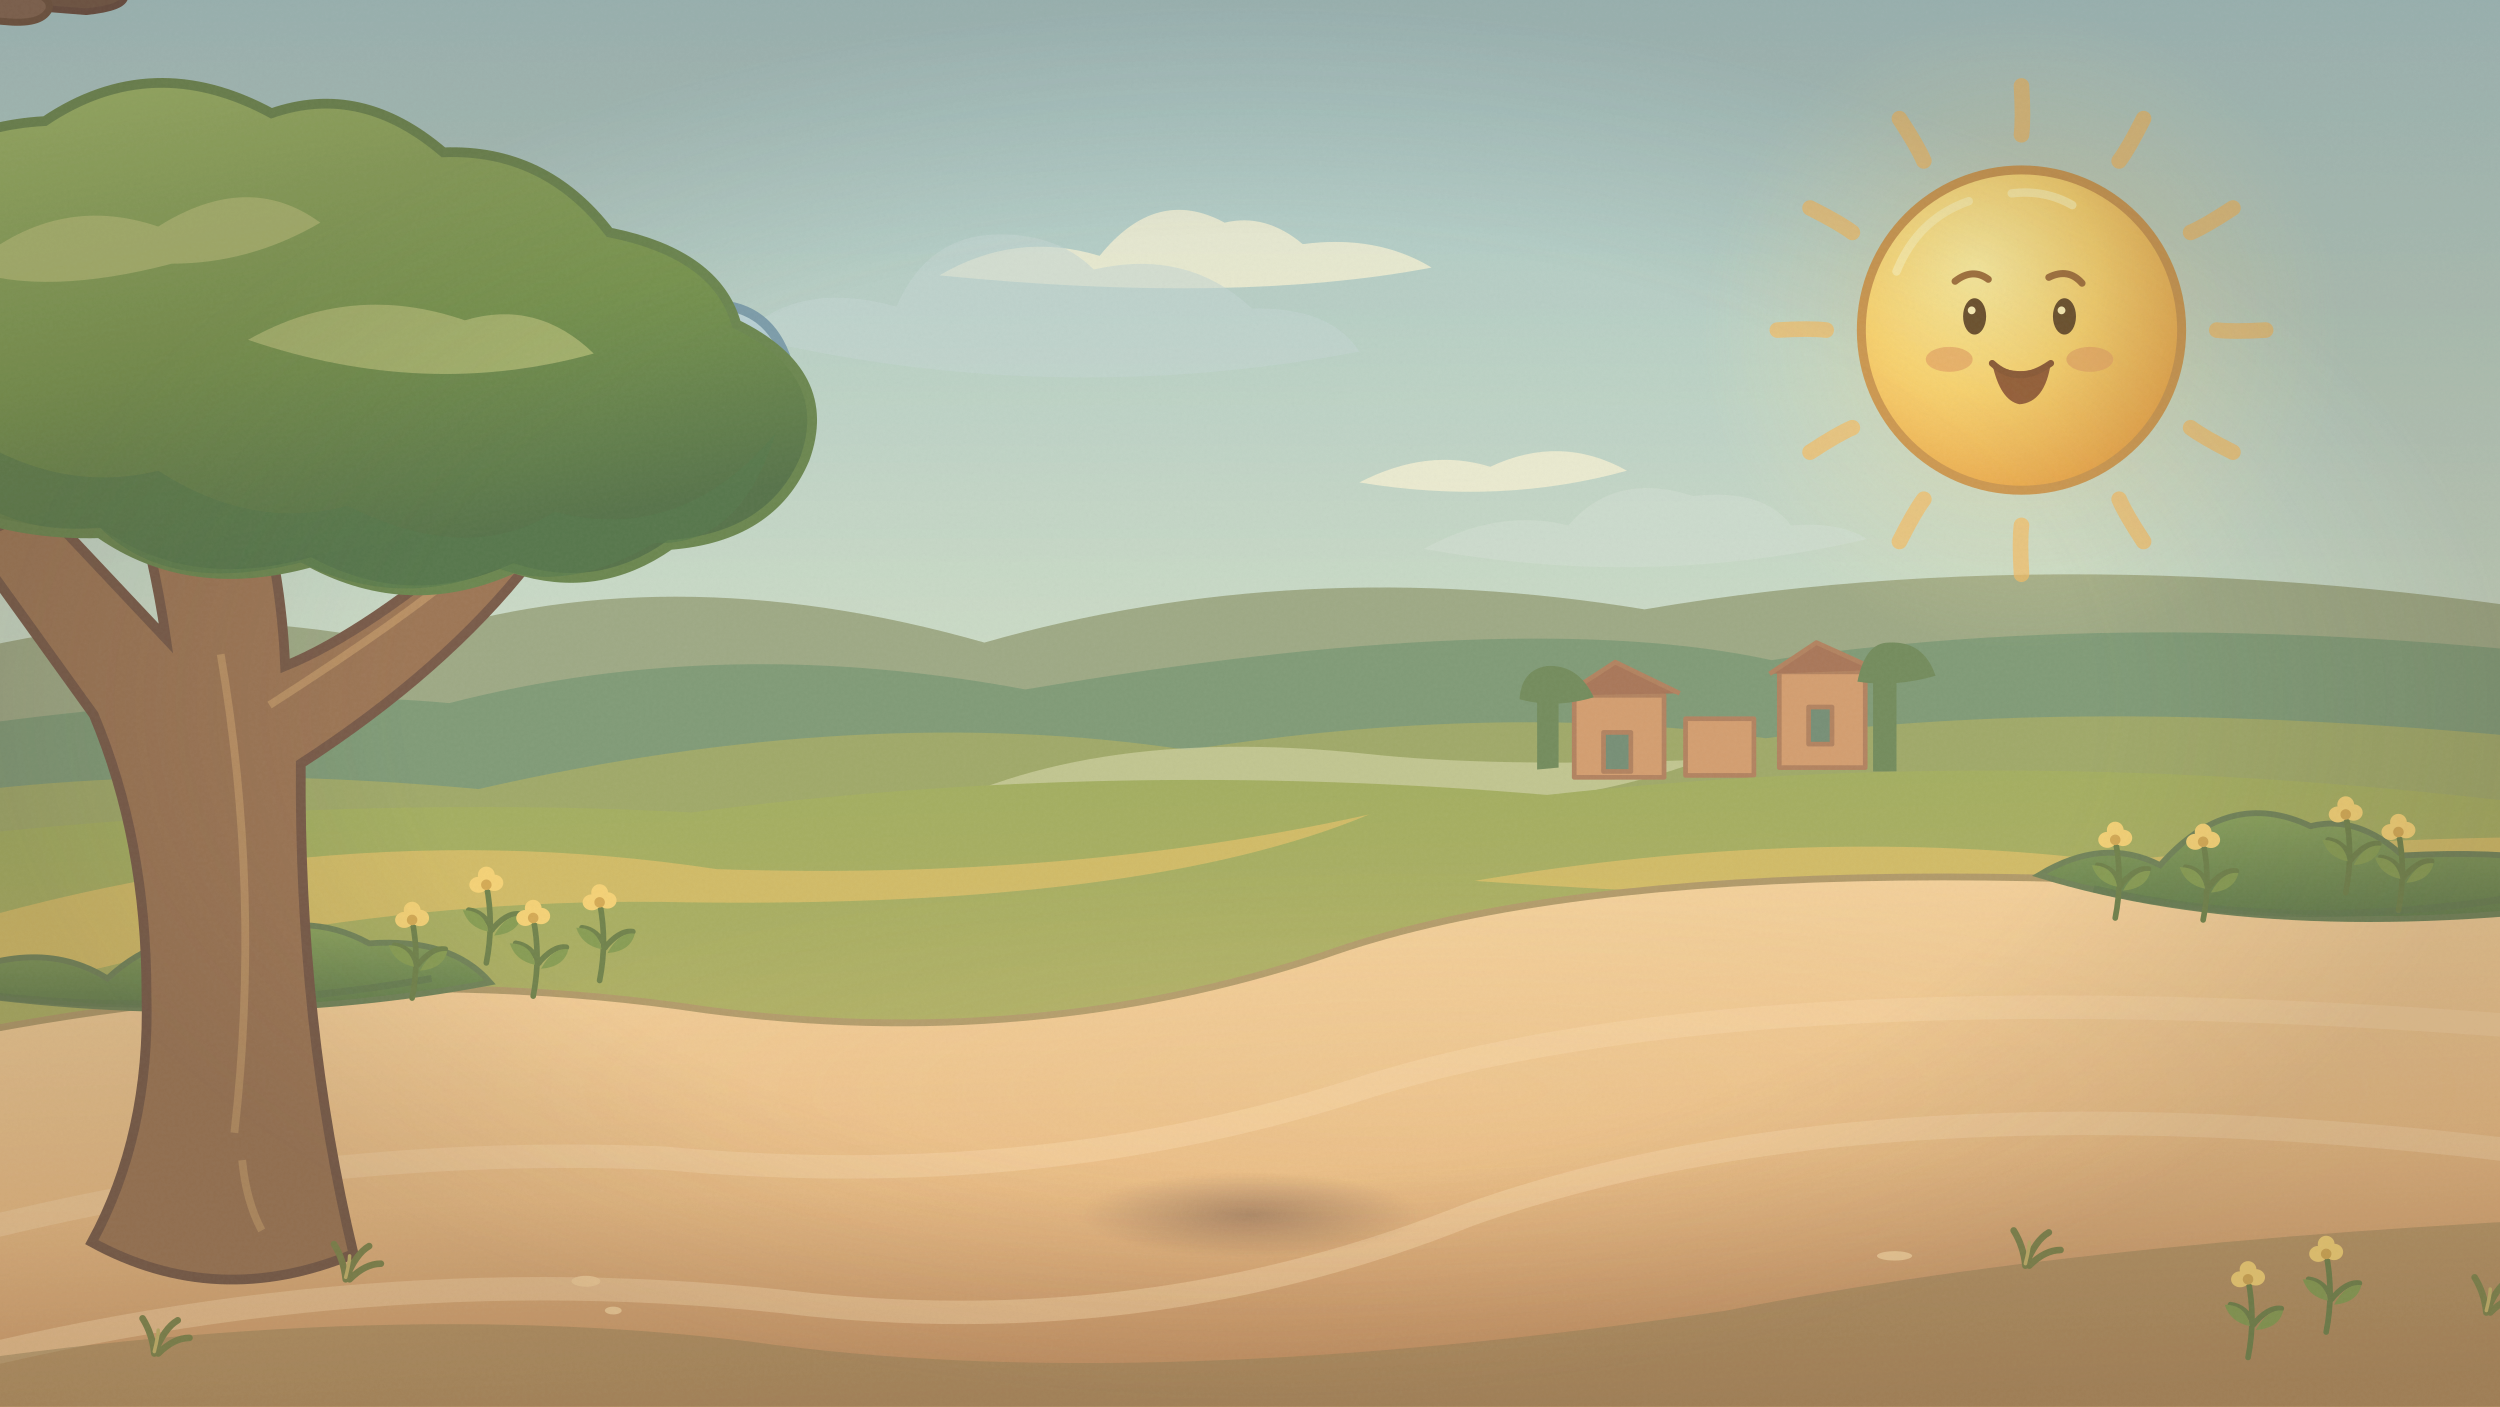
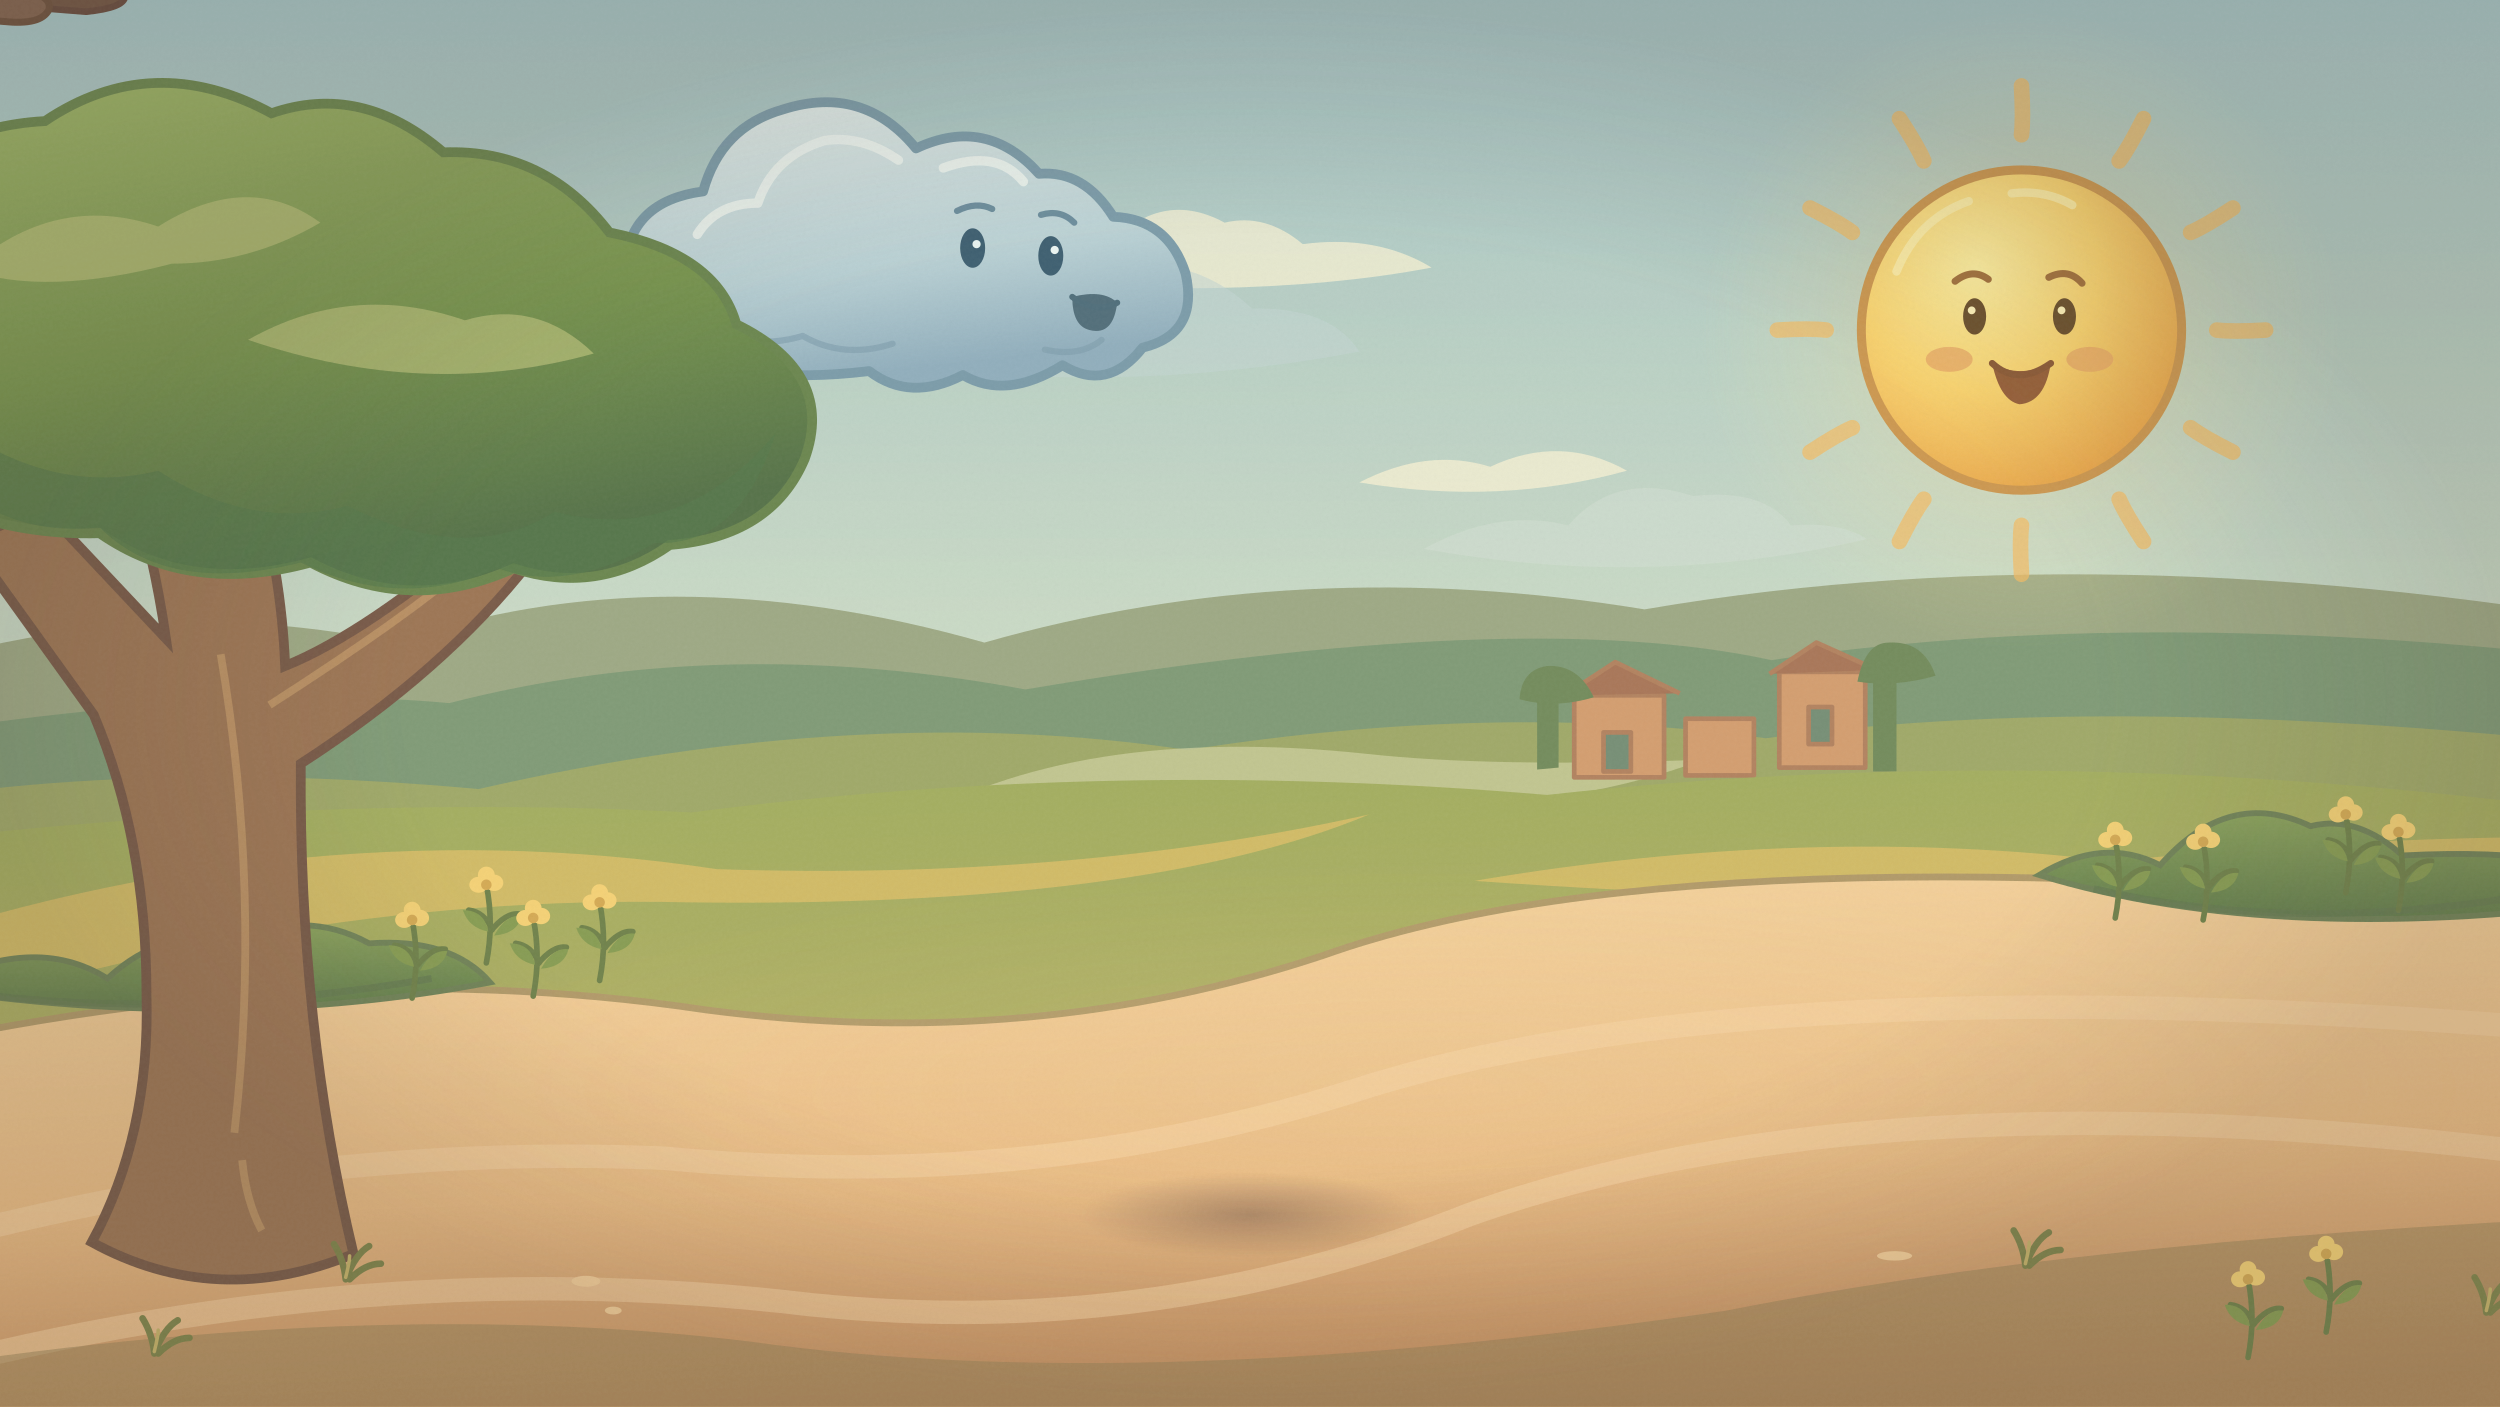
<svg xmlns="http://www.w3.org/2000/svg" id="stage" viewBox="0 0 1280 720" role="img" aria-labelledby="stage-title">
  <defs>
    <linearGradient id="sky" x2="0" y2="1">
      <stop stop-color="#9ab9c4" />
      <stop offset=".7" stop-color="#d9e5c7" />
      <stop offset="1" stop-color="#f5dfa0" />
    </linearGradient>
    <linearGradient id="clear-sky" x2="0" y2="1">
      <stop stop-color="#9bceca" />
      <stop offset=".62" stop-color="#f0e8bd" />
      <stop offset="1" stop-color="#ffe0a0" />
    </linearGradient>
    <linearGradient id="fields" x2=".12" y2="1">
      <stop stop-color="#a1ae60" />
      <stop offset=".58" stop-color="#b4ae65" />
      <stop offset="1" stop-color="#b69c60" />
    </linearGradient>
    <linearGradient id="trail" x2=".18" y2="1">
      <stop stop-color="#f5d5a0" />
      <stop offset=".59" stop-color="#e9bb84" />
      <stop offset="1" stop-color="#c28c5e" />
    </linearGradient>
    <linearGradient id="leaves" x2=".32" y2="1">
      <stop stop-color="#a1b76a" />
      <stop offset=".6" stop-color="#78954f" />
      <stop offset="1" stop-color="#57734a" />
    </linearGradient>
    <linearGradient id="hedge" x2="0" y2="1">
      <stop stop-color="#8ba25d" />
      <stop offset="1" stop-color="#647f4e" />
    </linearGradient>
    <linearGradient id="wind-body" x2=".24" y2="1">
      <stop stop-color="#e5eeeb" />
      <stop offset=".63" stop-color="#bad1d4" />
      <stop offset="1" stop-color="#91aebc" />
    </linearGradient>
    <radialGradient id="warm-halo">
      <stop stop-color="#ffdc88" stop-opacity=".86" />
      <stop offset=".57" stop-color="#ffe598" stop-opacity=".36" />
      <stop offset="1" stop-color="#ffeea8" stop-opacity="0" />
    </radialGradient>
    <radialGradient id="sun-body" cx=".36" cy=".31" r=".74">
      <stop stop-color="#fff0a2" />
      <stop offset=".51" stop-color="#fad470" />
      <stop offset="1" stop-color="#e6a44a" />
    </radialGradient>
    <radialGradient id="path-light">
      <stop stop-color="#fff3bc" stop-opacity=".58" />
      <stop offset="1" stop-color="#ffe6a8" stop-opacity="0" />
    </radialGradient>
    <radialGradient id="shadow">
      <stop stop-color="#5c4340" stop-opacity=".38" />
      <stop offset="1" stop-color="#5c4340" stop-opacity="0" />
    </radialGradient>
    <radialGradient id="vignette">
      <stop offset=".67" stop-color="#413c2c" stop-opacity="0" />
      <stop offset="1" stop-color="#504333" stop-opacity=".16" />
    </radialGradient>
    <linearGradient id="skin" x2=".72" y2="1">
      <stop stop-color="#dca77a" />
      <stop offset=".61" stop-color="#c58b66" />
      <stop offset="1" stop-color="#9f6650" />
    </linearGradient>
    <linearGradient id="coat" x2=".76" y2="1">
      <stop stop-color="#efbe72" />
      <stop offset=".58" stop-color="#ce9151" />
      <stop offset="1" stop-color="#a97045" />
    </linearGradient>
    <linearGradient id="indigo" x2=".48" y2="1">
      <stop stop-color="#829cb8" />
      <stop offset=".47" stop-color="#5b789c" />
      <stop offset="1" stop-color="#3e5878" />
    </linearGradient>
    <linearGradient id="turban" x2=".6" y2="1">
      <stop stop-color="#a2655b" />
      <stop offset=".55" stop-color="#8a514a" />
      <stop offset="1" stop-color="#713d3e" />
    </linearGradient>
    <filter id="paper-grain">
      <feTurbulence type="fractalNoise" baseFrequency=".56" numOctaves="3" seed="28" stitchTiles="stitch" />
      <feColorMatrix type="saturate" values="0" />
      <feComponentTransfer>
        <feFuncA type="linear" slope=".086" />
      </feComponentTransfer>
    </filter>
    <path id="ray" d="M0-100q1-8 0-25" stroke="#f3ba60" stroke-width="8" stroke-linecap="round" />
    <g id="sprig">
      <path d="M0 5q4-20 0-40m2 24q8-10 15-9m-14 8q-4-9-12-10" fill="none" stroke="#71834c" stroke-width="2.9" stroke-linecap="round" />
      <path d="M1-11q-10-2-13-11 11 0 13 11Zm3 2q6-11 14-10-2 9-14 10Z" fill="#889d54" />
      <g fill="#f4d176">
        <ellipse cx="-4" cy="-35" rx="4.7" ry="4.1" />
        <ellipse cx="4" cy="-36" rx="4.7" ry="4.2" />
        <circle cy="-40" r="4.3" />
        <circle cy="-35" r="2.7" fill="#d4aa55" />
      </g>
    </g>
    <g id="tuft" fill="none" stroke-linecap="round">
      <path d="M1 5q-1-10-6-18M1 5q5-13 12-17M3 5q8-8 16-8" stroke="#80864d" stroke-width="3.4" />
      <path d="M1 4q2-8 2-11" stroke="#c7b56c" stroke-width="1.8" />
    </g>
    <g id="leaf-shape">
      <path d="M-11 3q12-14 25-7-5 14-25 7Z" fill="currentColor" />
      <path d="M-12 5q12-6 21-7" fill="none" stroke="#87794d" stroke-width="1.2" stroke-linecap="round" />
    </g>
  </defs>
  <g id="distant-land" data-camera-depth="-.17">
    <path d="M-120-100h1520v880H-120z" fill="url(#sky)" />
    <path id="clear-sky-layer" d="M-120-100h1520v880H-120z" fill="url(#clear-sky)" opacity=".18" />
    <g fill="#fff5d4" opacity=".65">
      <path d="M481 141q39-23 82-10 29-36 64-17 21-5 40 11 38-5 66 12-100 19-252 4Z" />
      <path d="M696 247q35-18 67-8 36-17 70 2-65 18-137 6Z" />
    </g>
    <path d="M-120 368q166-72 322-39 137-47 302 0 161-46 338-17 251-43 557 17v130H-120Z" fill="#9ea985" />
    <path d="M-120 388q223-40 350-28 140-36 295-7 254-43 382-15 210-32 492 8v127H-120Z" fill="#819b77" />
    <path d="M-120 424q156-39 365-20 197-45 363-20 160-25 296-6 193-27 494 11v111H-120Z" fill="#a0a969" />
    <path d="M460 424q90-54 240-38 64 7 172 3-75 28-177 24-135-6-235 11Z" fill="#cbce9b" opacity=".77" />
    <g fill="#d39e70" stroke="#b28360" stroke-width="2.4" stroke-linejoin="round">
      <path d="M806 356h46v42h-46Zm57 12h35v29h-35Zm48-24h44v49h-44Z" />
      <path d="M801 356l26-17 33 16m46-10 24-16 31 14" fill="#a97759" />
      <path d="M821 375h14v20h-14Zm105-13h12v19h-12Z" fill="#778f76" />
    </g>
    <g fill="#748c5d">
      <path d="M787 394v-38l5-3 6 4v36m-20-35q1-15 14-17 16-1 24 16-20 6-38 1Z" />
      <path d="M959 395v-51l7-5 5 8v48m-20-46q4-20 16-20 18-1 24 17-21 6-40 3Z" />
    </g>
  </g>
  <g id="sun" transform="translate(1035 169)" stroke-linecap="round" stroke-linejoin="round" data-speaking="false">
    <circle id="sun-halo" r="165" fill="url(#warm-halo)" opacity=".47" />
    <g id="sun-rays" opacity=".68">
      <use href="#ray" />
      <use href="#ray" transform="rotate(30)" />
      <use href="#ray" transform="rotate(60)" />
      <use href="#ray" transform="rotate(90)" />
      <use href="#ray" transform="rotate(120)" />
      <use href="#ray" transform="rotate(150)" />
      <use href="#ray" transform="rotate(180)" />
      <use href="#ray" transform="rotate(210)" />
      <use href="#ray" transform="rotate(240)" />
      <use href="#ray" transform="rotate(270)" />
      <use href="#ray" transform="rotate(300)" />
      <use href="#ray" transform="rotate(330)" />
    </g>
    <circle r="82" fill="url(#sun-body)" stroke="#cc9851" stroke-width="4.6" />
    <path d="M-64-30q11-27 37-36m22-4q17-2 31 6" fill="none" stroke="#fff1ad" stroke-width="4.3" opacity=".83" />
    <g id="sun-eyes" fill="#6d522e">
      <ellipse cx="-24" cy="-7" rx="5.9" ry="9.3" />
      <ellipse cx="22" cy="-7" rx="5.9" ry="9.3" />
      <circle cx="-25.5" cy="-10.1" r="2" fill="#fff3ba" />
      <circle cx="20.5" cy="-10.1" r="2" fill="#fff3ba" />
    </g>
    <path id="sun-lids" d="M-31-5q6 7 13-1m32 0q7 7 14 0" stroke="#78522e" stroke-width="3.7" fill="none" opacity="0" />
    <path d="M-34-25q9-7 17-1m31-1q10-5 17 3" stroke="#a4733e" stroke-width="3.6" fill="none" />
    <ellipse cx="-37" cy="15" rx="12" ry="6.4" fill="#e7a766" opacity=".73" />
    <ellipse cx="35" cy="15" rx="12" ry="6.4" fill="#e7a766" opacity=".73" />
    <path id="sun-mouth" d="M-15 17q14 8 30 0-3 20-16 21-10-2-14-21Z" fill="#97613a" />
    <path d="M-15 17q13 12 30 0" stroke="#8d5c38" stroke-width="3.4" fill="none" />
  </g>
  <g id="shade-clouds" opacity=".56">
    <path d="M380 172q28-29 79-15 16-37 53-37 30 0 48 18 48-11 81 20 40-1 55 22-159 30-316-8Z" fill="#c2d4d1" />
    <path d="M729 281q38-21 74-12 24-28 64-15 36-4 50 15 25-2 39 7-112 26-227 5Z" fill="#d1ddd0" />
  </g>
-   <g id="wind" transform="translate(257 182)" stroke-linecap="round" stroke-linejoin="round" data-speaking="false">
+   <g id="wind" transform="translate(461 137)" stroke-linecap="round" stroke-linejoin="round" data-speaking="false">
    <path d="M-127 25q-27 3-34-12 37 5 43-10-24 3-31-12 24 9 45-1" fill="none" stroke="#b0c9cf" stroke-width="5" opacity=".72" />
    <path d="M-113 22q-25 0-28-22 2-34 40-39 9-33 41-42 41-13 68 20 36-17 63 13 23-2 38 22 28 1 37 29 7 31-22 38-18 23-41 9-29 18-51 5-27 14-48-2-67 8-97-14Z" fill="url(#wind-body)" stroke="#7c9ca9" stroke-width="5" />
    <path d="M-104-17q10-16 31-16 8-24 34-32 19-3 38 10m23 4q27-10 41 7" fill="none" stroke="#edf5ef" stroke-width="4.8" opacity=".88" />
    <path d="M-103 25q23 19 53 10 21 12 46 4m78 3q18 4 29-5" fill="none" stroke="#819fad" stroke-width="3.2" opacity=".66" />
    <g id="wind-eyes" fill="#3f6071">
      <ellipse cx="37" cy="-10" rx="6.4" ry="10.1" />
      <ellipse cx="77" cy="-6" rx="6.4" ry="10.1" />
      <circle cx="39" cy="-12" r="2.1" fill="#eaf4f1" />
      <circle cx="79" cy="-9" r="2.1" fill="#eaf4f1" />
    </g>
    <path id="wind-lids" d="M30-7q6 6 14 0m25 4q7 7 14 0" fill="none" stroke="#456777" stroke-width="3.6" opacity="0" />
    <path d="M29-29q10-5 18-1m25 3q10-3 17 4" fill="none" stroke="#6d8e9d" stroke-width="3.2" />
    <path id="wind-mouth" d="M88 15q16-4 23 3-2 17-14 14-9-2-9-17Z" fill="#536f7a" />
    <path d="M88 15q12 9 23 3" fill="none" stroke="#516f7b" stroke-width="3.1" />
  </g>
  <g id="field">
    <path d="M-100 437q248-32 454-21 214-28 438-9 279-31 580 15v340H-100Z" fill="url(#fields)" />
    <path d="M-90 496q232-85 457-51 181 6 334-28-115 48-349 45-215-5-442 76Zm845-45q171-29 327-10 145-15 281-12v14q-300 30-608 8Z" fill="#d9be68" opacity=".84" />
    <path d="M-100 548q247-63 461-31 167 22 317-28 199-71 692-16v270H-100Z" fill="url(#trail)" stroke="#b19a69" stroke-width="3.5" />
    <path d="M-100 655q222-71 440-62 193 18 361-37 216-66 666-24M-80 713q253-74 495-45 177 18 337-46 233-83 635-19" fill="none" stroke="#f5d0a1" stroke-width="12" opacity=".58" />
    <ellipse id="sun-on-path" cx="729" cy="558" rx="537" ry="119" fill="url(#path-light)" opacity=".15" />
    <path d="M-100 710q273-49 485-23 199 28 499-16 197-39 499-50v126H-100Z" fill="#9d865a" opacity=".54" />
    <g fill="url(#hedge)" stroke="#728459" stroke-width="3">
      <path d="M-37 506q54-29 92-5 29-27 65-19 36-17 69 1 42-3 62 20-137 26-288 3Z" />
      <path d="M1044 448q33-20 62-5 35-40 77-20 24-6 47 15 96-5 123 22-185 26-309-12Z" />
    </g>
    <path d="M-19 508q112 15 240-7m851-46q106 25 236 1" fill="none" stroke="#667c53" stroke-width="3.6" opacity=".7" />
    <g>
      <use href="#sprig" x="211" y="506" />
      <use href="#sprig" x="249" y="488" />
      <use href="#sprig" x="273" y="505" />
      <use href="#sprig" x="307" y="497" />
      <use href="#sprig" x="1083" y="465" />
      <use href="#sprig" x="1128" y="466" />
      <use href="#sprig" x="1201" y="452" />
      <use href="#sprig" x="1228" y="461" />
    </g>
  </g>
  <g id="tree" data-camera-depth=".12">
    <path d="M47 636q30-55 28-127 0-79-27-143l-64-89 37-18 64 68q-13-89-47-142l51-38q53 96 57 194 42-17 105-71l20 18q-43 55-117 103-1 134 27 251-70 29-134-6Z" fill="#9d7655" stroke="#795b49" stroke-width="5" />
    <path d="M113 335q21 123 7 245m18-219q70-45 100-71M124 594q2 21 10 36" fill="none" stroke="#c29969" stroke-width="4" opacity=".74" />
    <g id="tree-crown">
      <path d="M-74 110q40-45 97-48 55-37 116-4 46-16 88 20 52-2 85 41 55 11 65 47 51 25 35 69-17 40-69 44-37 26-80 12-53 24-104-3-62 17-108-15-69 2-125-41Z" fill="url(#leaves)" stroke="#6c8750" stroke-width="5" />
      <path d="M-17 138q45-40 98-22 46-29 83-2-36 21-76 21-65 17-105 3Zm144 36q53-30 111-10 37-11 66 17-86 24-177-7Z" fill="#bbc27b" opacity=".7" />
      <path d="M-23 218q51 36 104 23 48 31 97 18 62 31 106 3 65 17 113-40-18 58-62 56-44 26-80 13-50 22-101-3-68 17-103-18-44 5-75-23Z" fill="#56794c" opacity=".6" />
    </g>
  </g>
  <g id="wind-streams" fill="none" stroke="#f2f0da" stroke-linecap="round" stroke-width="4.4" opacity="0">
-     <path d="M355 203q91-32 178 1 76 30 175 32 158 3 256 82" opacity=".67" />
-     <path d="M471 232q78 5 146 39 60 29 126 28m89 11q57 12 91 31" opacity=".47" />
+     <path d="M560 156q62-9 124 37 76 46 161 46 96 6 174 71" opacity=".67" />
+     <path d="M594 190q74 10 130 51 56 30 112 34m64 9q48 10 92 31" opacity=".47" />
    <path d="M313 427q80-36 145-17 94 28 180 20t130 20" opacity=".72" />
    <path d="M561 524q57-9 103-1t90 12q102 9 167-11" opacity=".6" />
    <path d="M594 573q47-6 98 2 56 13 109-7" opacity=".56" />
  </g>
  <g id="blowing-leaves" opacity="0">
    <use href="#leaf-shape" color="#b2a855" />
    <use href="#leaf-shape" color="#9b9c59" />
    <use href="#leaf-shape" color="#cba45f" />
    <use href="#leaf-shape" color="#a3a75c" />
    <use href="#leaf-shape" color="#d6a36a" />
    <use href="#leaf-shape" color="#a69756" />
    <use href="#leaf-shape" color="#e1bb79" />
    <use href="#leaf-shape" color="#8c995b" />
    <use href="#leaf-shape" color="#a7a15b" />
  </g>
  <ellipse id="traveller-shadow" cx="640" cy="622" rx="88" ry="22" fill="url(#shadow)" />
  <g id="traveller" stroke-linecap="round" stroke-linejoin="round" data-speaking="false">
    <path id="shawl-tail" d="M-55-183q-32 16-17 61-2 13-26 31l23 18q31-11 38-38 0-34 20-63Z" fill="#577498" stroke="#405b79" stroke-width="4.3" />
    <g id="leg-far">
      <path d="M12-91h34l-3 48 4 29-26 1-7-44Z" fill="#a49b78" stroke="#6f6d59" stroke-width="4.4" />
      <path d="M21-15q22-2 29 3 14 2 14 10 0 6-20 8L19 4q-6-1 2-19Z" fill="#715544" stroke="#684c40" stroke-width="3.4" />
    </g>
    <g id="leg-near">
      <path d="M-38-97l36 1 2 41-3 42-27 1-4-43Z" fill="#d0c29a" stroke="#888168" stroke-width="4.4" />
      <path d="M-29-12l25-1Q0-4 12-5q15 3 13 10-4 8-23 6l-34-3q-6-4 3-20Z" fill="#826350" stroke="#6e523f" stroke-width="3.6" />
      <path d="M-24-76l1 42" fill="none" stroke="#f0dcaf" stroke-width="3.2" opacity=".67" />
    </g>
    <g id="traveller-torso">
      <path d="M-55-191q15-20 62-22 38 3 56 22 9 48 1 93l-1 25q-52 22-118 3-5-24 0-52-3-28 0-69Z" fill="url(#coat)" stroke="#946b48" stroke-width="5" />
      <path d="M7-201v110m7-106 8 16-8 13m-59 79q49 17 96 4" fill="none" stroke="#a77a4e" stroke-width="3.2" opacity=".82" />
      <path d="M-11-192q11 18 20 15 11-3 23-19" fill="none" stroke="#edc188" stroke-width="3.5" opacity=".82" />
      <path d="M-45-174q-14-3-23 20l-10 40q4 15 16 11l20-41Z" fill="url(#coat)" stroke="#946b48" stroke-width="4.1" />
      <path d="M-76-117q14-3 23 2-2 12-15 15-11 0-8-17Z" fill="url(#skin)" stroke="#95634d" stroke-width="3.4" />
    </g>
    <g id="traveller-head" transform="translate(5 -200)">
      <path d="M-12 19l-1-18 27-9 4 26q-13 10-30 1Z" fill="url(#skin)" stroke="#97674f" stroke-width="3.7" />
      <path d="M-28-37q-5-34 22-46 23-8 43 7 18 14 15 37l11 12q4 7-7 10l-4 3q-2 23-21 27-31 8-54-20-7-11-5-30Z" fill="url(#skin)" stroke="#98684f" stroke-width="4.2" />
      <path d="M-22-40q-8-21-19-11-5 10 3 19 9 8 19 2Z" fill="#ba805d" stroke="#98684f" stroke-width="3.4" />
      <path d="M22-14q13 5 26-4 9 15-1 24-16 16-38 5-24-5-30-23l-2-17q9 16 23 11Z" fill="#5d453c" />
      <path d="M23-18q11-6 20 0" fill="none" stroke="#5a4037" stroke-width="4.4" />
      <path id="traveller-mouth" d="M26-14q12 3 19 0-5 11-13 10Z" fill="#dfaa8a" />
      <path d="M22-14q10 8 22 1" fill="none" stroke="#794c45" stroke-width="2.3" />
      <ellipse id="traveller-eyes" cx="39" cy="-45" rx="5.6" ry="6.4" fill="#3d3a32" />
      <path id="traveller-lids" d="M33-44q6 5 11-1" fill="none" stroke="#513e36" stroke-width="3.1" opacity="0" />
      <path d="M31-57q6-3 14-1" fill="none" stroke="#724d43" stroke-width="3.2" />
      <path d="M-38-52q-15-18 0-39 22-28 60-24 35 3 44 25 9 15-1 29-13 8-27-4-40 13-65 19Z" fill="url(#turban)" stroke="#754c47" stroke-width="5" />
      <path d="M-36-73q45-18 76-36m-78 40q51-19 87-34m-75 52q48-17 87-33m-56 24 37-20" fill="none" stroke="#c1917e" stroke-width="3.4" opacity=".84" />
      <path d="M-31-81q16-19 38-21" fill="none" stroke="#d1a48a" stroke-width="3.3" opacity=".74" />
    </g>
    <g id="shawl-open">
      <path d="M-58-190q9-13 21-13 26 31 36 28 26-8 45-25 16 5 20 17 15 16 10 38-6 13-36 31l-31-12-18 10-23-15q-21-19-24-59Z" fill="url(#indigo)" stroke="#445b78" stroke-width="4.7" />
      <path d="M-48-192q25 38 44 41 41-9 61-34m-90 27q11 26 39 31m31-11q16-9 26-19" fill="none" stroke="#a5b9c6" stroke-width="3" opacity=".8" />
      <path d="M-32-143q13 10 34 17m39 4 16-11" stroke="#ced2c4" stroke-width="2.6" stroke-dasharray="3 5" fill="none" />
    </g>
    <g id="shawl-wrapped" opacity="0">
      <path d="M-61-186q11-18 26-17 23 12 42 29 23-11 39-27 21 3 26 19l1 31q-6 32-47 48-41 10-73-10-20-24-14-73Z" fill="url(#indigo)" stroke="#445b78" stroke-width="4.6" />
      <path d="M-47-190q25 24 51 29 39-10 57-23M-57-159q50 47 112 16m-88 33q39 12 72-7" fill="none" stroke="#a9bfcb" stroke-width="3.3" opacity=".74" />
      <path d="M-46-131q39 24 83 11" stroke="#c4d1cb" stroke-width="2.5" stroke-dasharray="3 5" fill="none" />
    </g>
    <g id="shawl-folded" opacity="0">
      <path d="M6-117q20-6 44-1l28 12-8 17-23-7-13 9-30-12Z" fill="url(#indigo)" stroke="#425a78" stroke-width="4.1" />
      <path d="M11-112q22-4 35 2l25 9m-65-2 26 11 16-7" fill="none" stroke="#a4b9c5" stroke-width="2.6" />
      <path d="m59-99 11 5m-41-2-13-4" fill="none" stroke="#cad0bf" stroke-width="2.5" stroke-dasharray="3 4" />
    </g>
    <g id="near-arm">
      <path d="M43-177q14-2 20 12l-1 38 19 16q5 10-5 16-23-2-43-20l-4-37q2-23 14-25Z" fill="url(#coat)" stroke="#976a49" stroke-width="4.1" />
      <path d="M74-113q16-6 22 6 1 8-10 11-10 0-15-6Z" fill="url(#skin)" stroke="#97674f" stroke-width="3.4" />
      <path d="M77-105l11-4" fill="none" stroke="#a37055" stroke-width="1.5" />
    </g>
    <g id="shawl-grip" opacity="0">
      <path d="M65-154q-9 19-29 29l-11-7 19-33q8-13 20-4Z" fill="url(#coat)" stroke="#9a6948" stroke-width="3.5" />
      <path d="M29-137q-16-7-24-1-5 8 2 15 10 5 22 2 9-2 7-9Z" fill="url(#skin)" stroke="#97674f" stroke-width="3.2" />
      <path d="M8-133l10 3m-9 2 9 3" fill="none" stroke="#a37055" stroke-width="1.6" />
    </g>
  </g>
  <g id="near-meadow" data-camera-depth=".18">
    <use href="#tuft" x="176" y="650" />
    <use href="#tuft" x="78" y="688" />
    <use href="#sprig" x="1151" y="690" />
    <use href="#sprig" x="1191" y="677" />
    <use href="#tuft" x="1036" y="643" />
    <use href="#tuft" x="1272" y="667" />
    <g fill="#f4cf9a">
      <ellipse cx="300" cy="656" rx="7.4" ry="2.8" />
      <ellipse cx="314" cy="671" rx="4.3" ry="2" />
      <ellipse cx="970" cy="643" rx="9" ry="2.4" />
    </g>
  </g>
  <path d="M0 0h1280v720H0z" filter="url(#paper-grain)" opacity=".57" pointer-events="none" />
  <path d="M0 0h1280v720H0z" fill="url(#vignette)" pointer-events="none" />
</svg>
